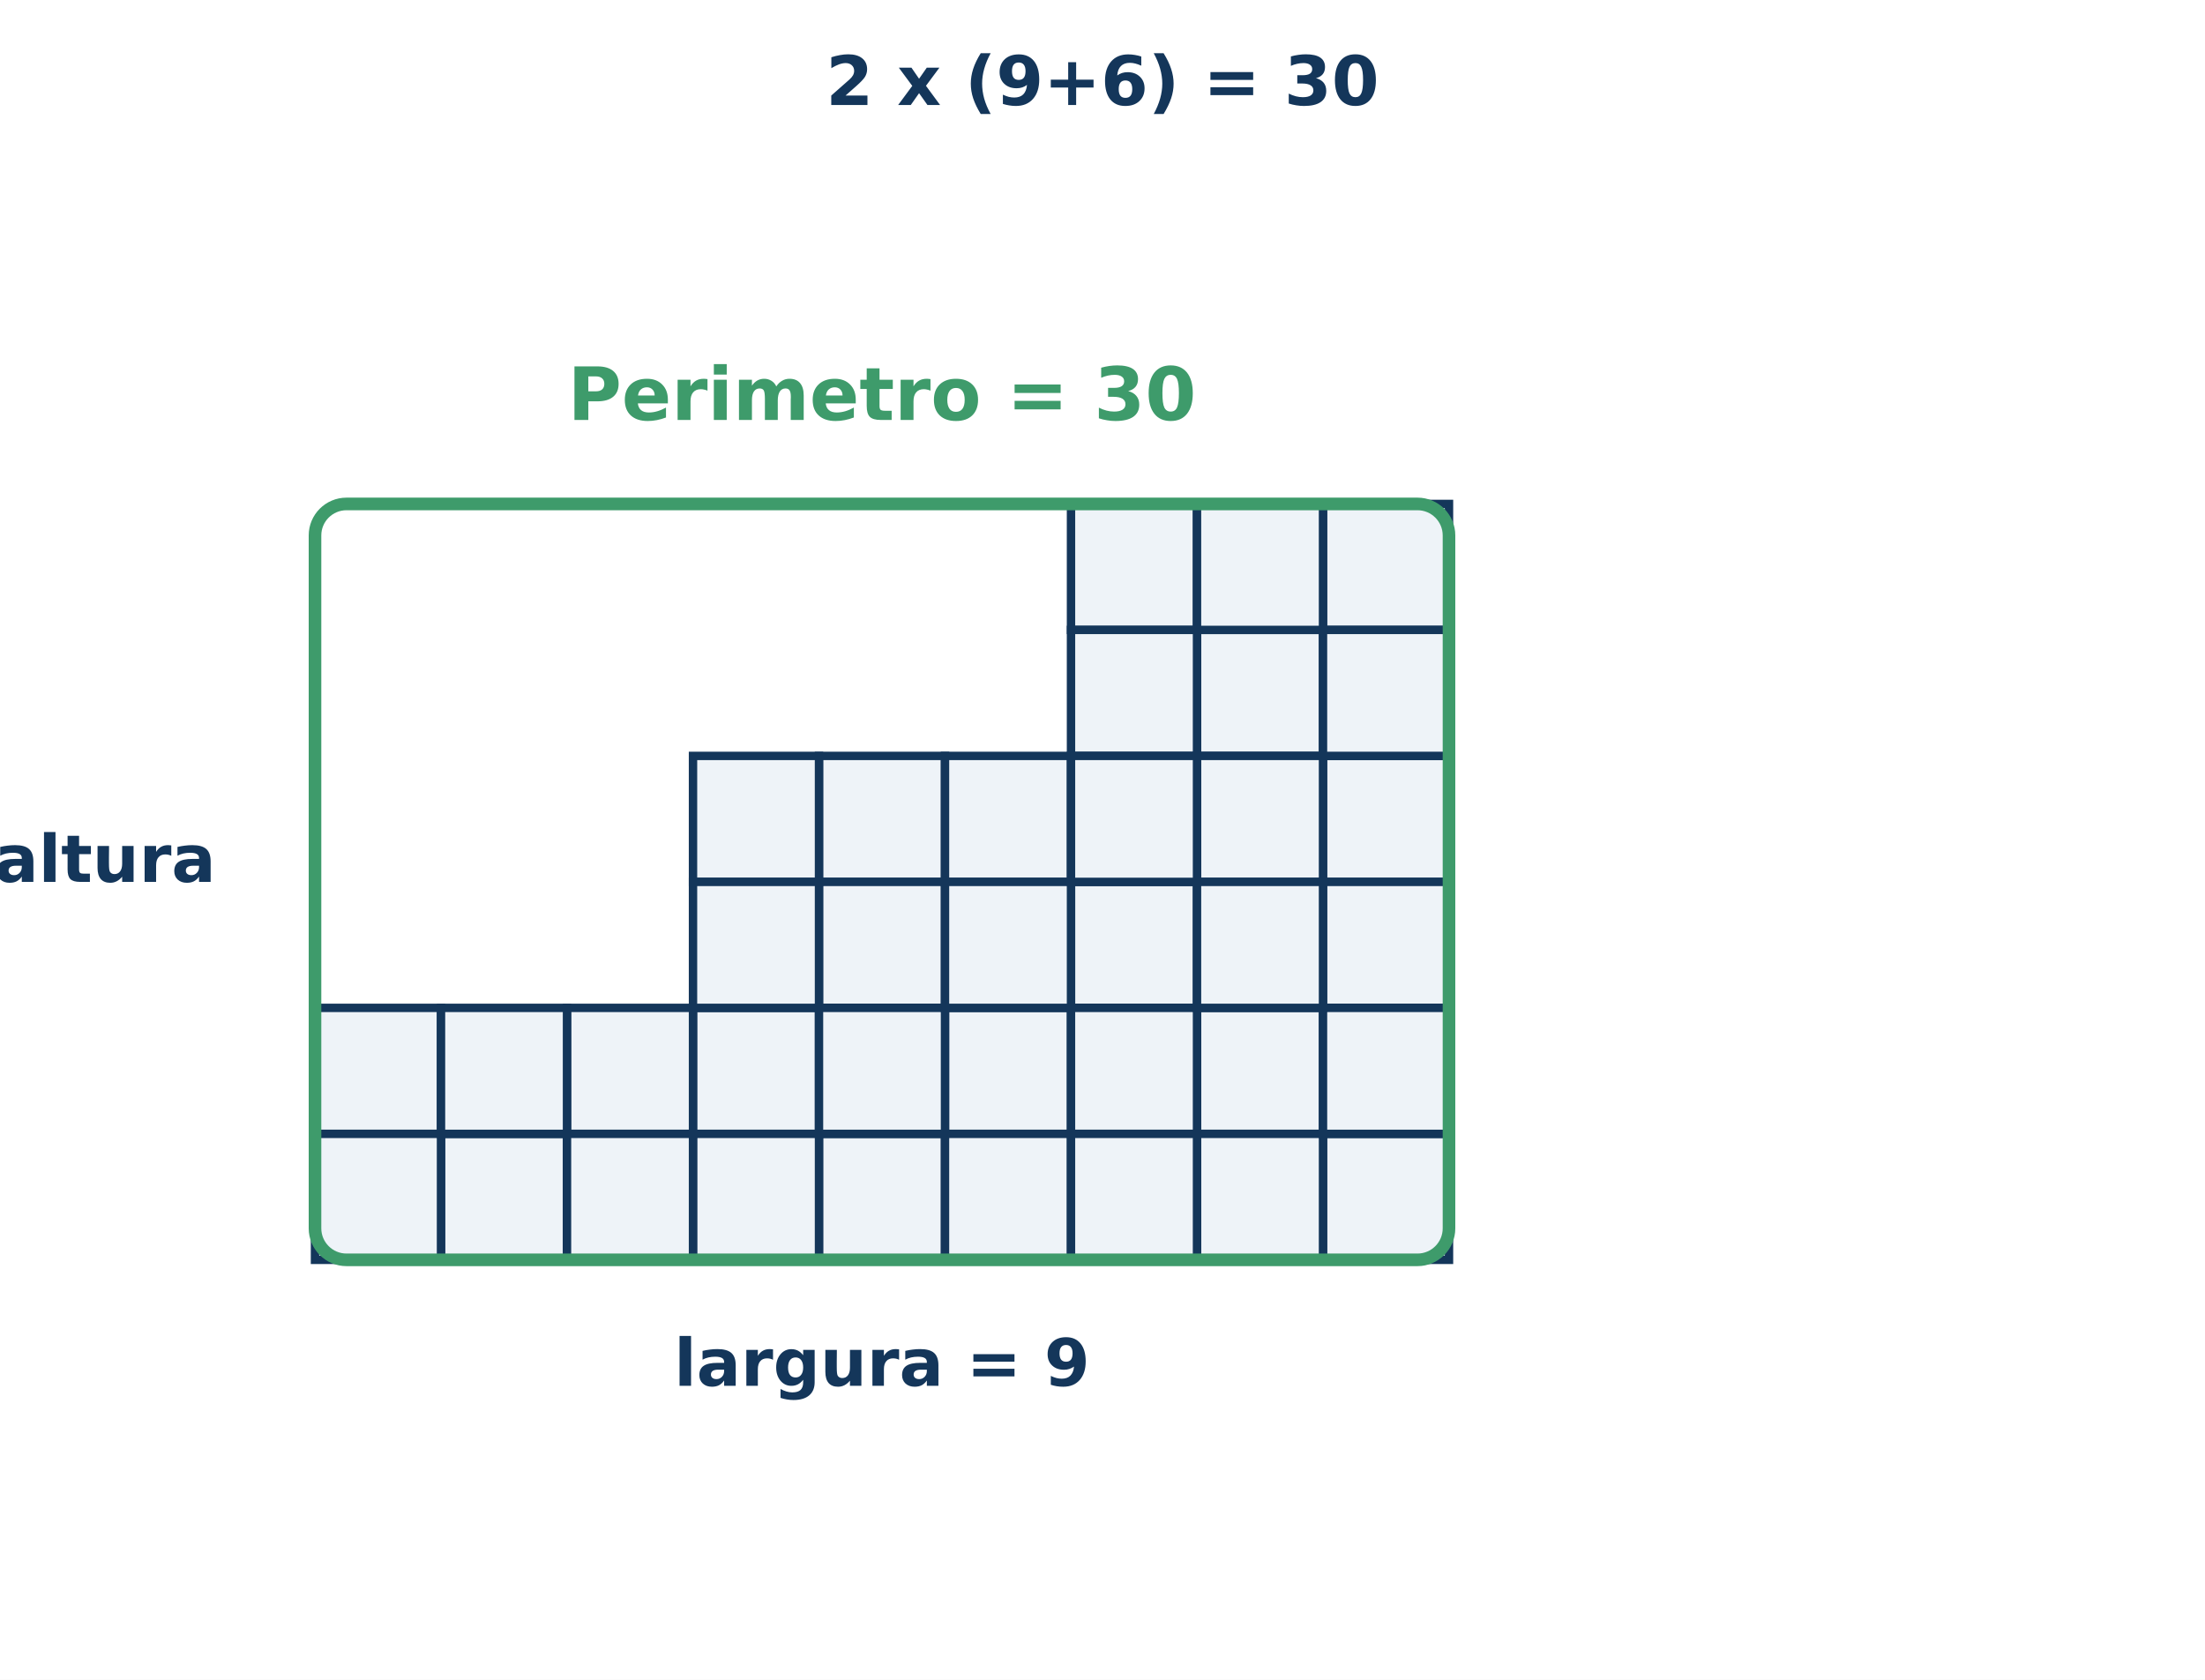
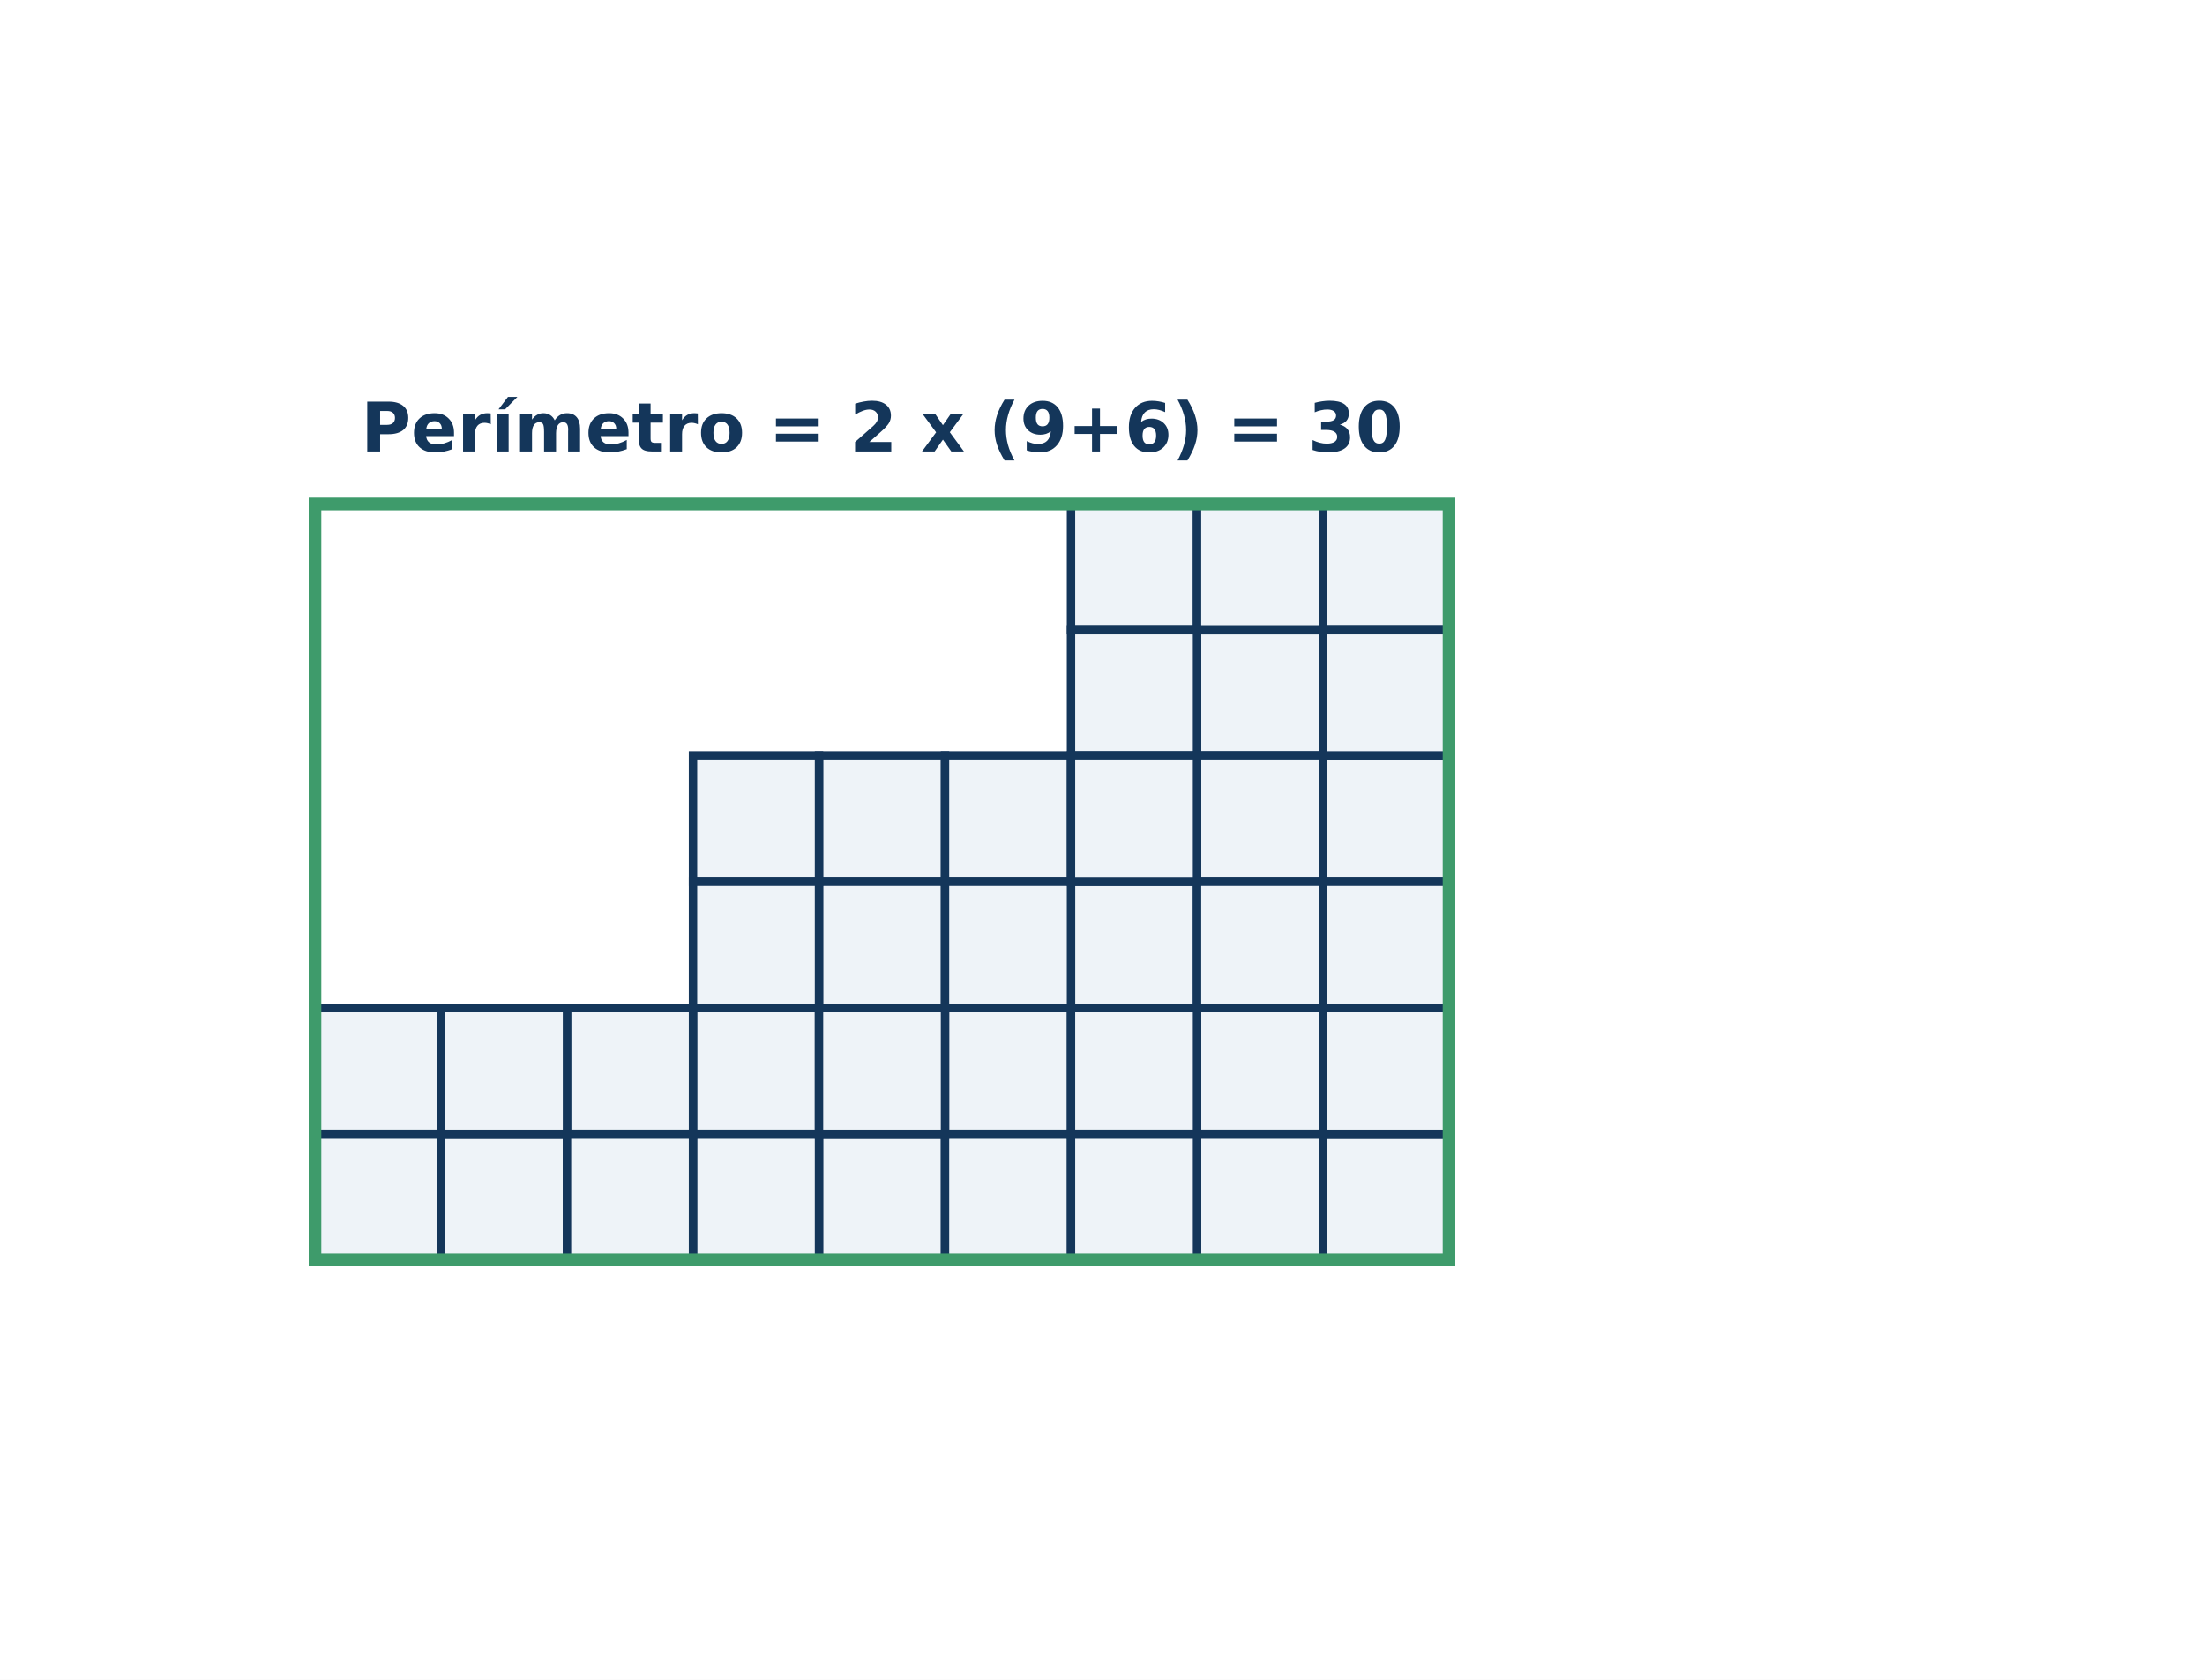
- <svg xmlns="http://www.w3.org/2000/svg" viewBox="0 0 420 320">
-   <rect width="420" height="320" fill="white" />
-   <text x="210.0" y="20" font-family="DejaVu Sans" font-size="13" font-weight="bold" fill="#14365A" text-anchor="middle">2 x (9+6) = 30</text>
-   <rect x="156" y="216" width="24" height="24" rx="0" fill="#EEF3F8" stroke="#14365A" stroke-width="1.6" />
-   <rect x="156" y="144" width="24" height="24" rx="0" fill="#EEF3F8" stroke="#14365A" stroke-width="1.6" />
-   <rect x="132" y="192" width="24" height="24" rx="0" fill="#EEF3F8" stroke="#14365A" stroke-width="1.6" />
-   <rect x="180" y="192" width="24" height="24" rx="0" fill="#EEF3F8" stroke="#14365A" stroke-width="1.6" />
-   <rect x="252" y="216" width="24" height="24" rx="0" fill="#EEF3F8" stroke="#14365A" stroke-width="1.6" />
-   <rect x="252" y="144" width="24" height="24" rx="0" fill="#EEF3F8" stroke="#14365A" stroke-width="1.6" />
-   <rect x="84" y="216" width="24" height="24" rx="0" fill="#EEF3F8" stroke="#14365A" stroke-width="1.6" />
-   <rect x="228" y="120" width="24" height="24" rx="0" fill="#EEF3F8" stroke="#14365A" stroke-width="1.6" />
-   <rect x="204" y="168" width="24" height="24" rx="0" fill="#EEF3F8" stroke="#14365A" stroke-width="1.6" />
-   <rect x="228" y="192" width="24" height="24" rx="0" fill="#EEF3F8" stroke="#14365A" stroke-width="1.6" />
-   <rect x="204" y="96" width="24" height="24" rx="0" fill="#EEF3F8" stroke="#14365A" stroke-width="1.6" />
-   <rect x="156" y="168" width="24" height="24" rx="0" fill="#EEF3F8" stroke="#14365A" stroke-width="1.6" />
-   <rect x="132" y="216" width="24" height="24" rx="0" fill="#EEF3F8" stroke="#14365A" stroke-width="1.6" />
-   <rect x="132" y="144" width="24" height="24" rx="0" fill="#EEF3F8" stroke="#14365A" stroke-width="1.6" />
-   <rect x="180" y="216" width="24" height="24" rx="0" fill="#EEF3F8" stroke="#14365A" stroke-width="1.6" />
-   <rect x="180" y="144" width="24" height="24" rx="0" fill="#EEF3F8" stroke="#14365A" stroke-width="1.6" />
-   <rect x="252" y="168" width="24" height="24" rx="0" fill="#EEF3F8" stroke="#14365A" stroke-width="1.6" />
-   <rect x="252" y="96" width="24" height="24" rx="0" fill="#EEF3F8" stroke="#14365A" stroke-width="1.6" />
-   <rect x="60" y="192" width="24" height="24" rx="0" fill="#EEF3F8" stroke="#14365A" stroke-width="1.6" />
-   <rect x="108" y="192" width="24" height="24" rx="0" fill="#EEF3F8" stroke="#14365A" stroke-width="1.6" />
-   <rect x="204" y="192" width="24" height="24" rx="0" fill="#EEF3F8" stroke="#14365A" stroke-width="1.6" />
-   <rect x="228" y="216" width="24" height="24" rx="0" fill="#EEF3F8" stroke="#14365A" stroke-width="1.6" />
-   <rect x="204" y="120" width="24" height="24" rx="0" fill="#EEF3F8" stroke="#14365A" stroke-width="1.6" />
-   <rect x="228" y="144" width="24" height="24" rx="0" fill="#EEF3F8" stroke="#14365A" stroke-width="1.6" />
-   <rect x="132" y="168" width="24" height="24" rx="0" fill="#EEF3F8" stroke="#14365A" stroke-width="1.6" />
-   <rect x="156" y="192" width="24" height="24" rx="0" fill="#EEF3F8" stroke="#14365A" stroke-width="1.6" />
-   <rect x="180" y="168" width="24" height="24" rx="0" fill="#EEF3F8" stroke="#14365A" stroke-width="1.6" />
-   <rect x="252" y="120" width="24" height="24" rx="0" fill="#EEF3F8" stroke="#14365A" stroke-width="1.6" />
-   <rect x="60" y="216" width="24" height="24" rx="0" fill="#EEF3F8" stroke="#14365A" stroke-width="1.6" />
-   <rect x="252" y="192" width="24" height="24" rx="0" fill="#EEF3F8" stroke="#14365A" stroke-width="1.6" />
-   <rect x="84" y="192" width="24" height="24" rx="0" fill="#EEF3F8" stroke="#14365A" stroke-width="1.6" />
-   <rect x="108" y="216" width="24" height="24" rx="0" fill="#EEF3F8" stroke="#14365A" stroke-width="1.6" />
-   <rect x="228" y="168" width="24" height="24" rx="0" fill="#EEF3F8" stroke="#14365A" stroke-width="1.6" />
-   <rect x="204" y="216" width="24" height="24" rx="0" fill="#EEF3F8" stroke="#14365A" stroke-width="1.6" />
-   <rect x="228" y="96" width="24" height="24" rx="0" fill="#EEF3F8" stroke="#14365A" stroke-width="1.6" />
-   <rect x="204" y="144" width="24" height="24" rx="0" fill="#EEF3F8" stroke="#14365A" stroke-width="1.6" />
-   <rect x="60" y="96" width="216" height="144" rx="6" fill="none" stroke="#3E9B6B" stroke-width="2.4" />
-   <text x="168.0" y="264" font-family="DejaVu Sans" font-size="12.5" font-weight="bold" fill="#14365A" text-anchor="middle">largura = 9</text>
-   <text x="20" y="168" font-family="DejaVu Sans" font-size="12.5" font-weight="bold" fill="#14365A" text-anchor="middle">altura</text>
-   <text x="168.0" y="80" font-family="DejaVu Sans" font-size="14" font-weight="bold" fill="#3E9B6B" text-anchor="middle">Perimetro = 30</text>
+ <svg xmlns="http://www.w3.org/2000/svg" viewBox="0 0 420 320" version="1.1" id="svg40">
+   <defs id="defs40" />
+   <rect width="420" height="320" fill="white" id="rect1" />
+   <text x="168" y="86" font-family="'DejaVu Sans'" font-size="13px" font-weight="bold" fill="#14365a" text-anchor="middle" id="text1">Perímetro = 2 x (9+6) = 30</text>
+   <rect x="156" y="216" width="24" height="24" rx="0" fill="#EEF3F8" stroke="#14365A" stroke-width="1.6" id="rect2" />
+   <rect x="156" y="144" width="24" height="24" rx="0" fill="#EEF3F8" stroke="#14365A" stroke-width="1.6" id="rect3" />
+   <rect x="132" y="192" width="24" height="24" rx="0" fill="#EEF3F8" stroke="#14365A" stroke-width="1.6" id="rect4" />
+   <rect x="180" y="192" width="24" height="24" rx="0" fill="#EEF3F8" stroke="#14365A" stroke-width="1.6" id="rect5" />
+   <rect x="252" y="216" width="24" height="24" rx="0" fill="#EEF3F8" stroke="#14365A" stroke-width="1.6" id="rect6" />
+   <rect x="252" y="144" width="24" height="24" rx="0" fill="#EEF3F8" stroke="#14365A" stroke-width="1.6" id="rect7" />
+   <rect x="84" y="216" width="24" height="24" rx="0" fill="#EEF3F8" stroke="#14365A" stroke-width="1.6" id="rect8" />
+   <rect x="228" y="120" width="24" height="24" rx="0" fill="#EEF3F8" stroke="#14365A" stroke-width="1.6" id="rect9" />
+   <rect x="204" y="168" width="24" height="24" rx="0" fill="#EEF3F8" stroke="#14365A" stroke-width="1.6" id="rect10" />
+   <rect x="228" y="192" width="24" height="24" rx="0" fill="#EEF3F8" stroke="#14365A" stroke-width="1.6" id="rect11" />
+   <rect x="204" y="96" width="24" height="24" rx="0" fill="#EEF3F8" stroke="#14365A" stroke-width="1.6" id="rect12" />
+   <rect x="156" y="168" width="24" height="24" rx="0" fill="#EEF3F8" stroke="#14365A" stroke-width="1.6" id="rect13" />
+   <rect x="132" y="216" width="24" height="24" rx="0" fill="#EEF3F8" stroke="#14365A" stroke-width="1.6" id="rect14" />
+   <rect x="132" y="144" width="24" height="24" rx="0" fill="#EEF3F8" stroke="#14365A" stroke-width="1.6" id="rect15" />
+   <rect x="180" y="216" width="24" height="24" rx="0" fill="#EEF3F8" stroke="#14365A" stroke-width="1.6" id="rect16" />
+   <rect x="180" y="144" width="24" height="24" rx="0" fill="#EEF3F8" stroke="#14365A" stroke-width="1.6" id="rect17" />
+   <rect x="252" y="168" width="24" height="24" rx="0" fill="#EEF3F8" stroke="#14365A" stroke-width="1.6" id="rect18" />
+   <rect x="252" y="96" width="24" height="24" rx="0" fill="#EEF3F8" stroke="#14365A" stroke-width="1.6" id="rect19" />
+   <rect x="60" y="192" width="24" height="24" rx="0" fill="#EEF3F8" stroke="#14365A" stroke-width="1.6" id="rect20" />
+   <rect x="108" y="192" width="24" height="24" rx="0" fill="#EEF3F8" stroke="#14365A" stroke-width="1.6" id="rect21" />
+   <rect x="204" y="192" width="24" height="24" rx="0" fill="#EEF3F8" stroke="#14365A" stroke-width="1.6" id="rect22" />
+   <rect x="228" y="216" width="24" height="24" rx="0" fill="#EEF3F8" stroke="#14365A" stroke-width="1.6" id="rect23" />
+   <rect x="204" y="120" width="24" height="24" rx="0" fill="#EEF3F8" stroke="#14365A" stroke-width="1.6" id="rect24" />
+   <rect x="228" y="144" width="24" height="24" rx="0" fill="#EEF3F8" stroke="#14365A" stroke-width="1.6" id="rect25" />
+   <rect x="132" y="168" width="24" height="24" rx="0" fill="#EEF3F8" stroke="#14365A" stroke-width="1.6" id="rect26" />
+   <rect x="156" y="192" width="24" height="24" rx="0" fill="#EEF3F8" stroke="#14365A" stroke-width="1.6" id="rect27" />
+   <rect x="180" y="168" width="24" height="24" rx="0" fill="#EEF3F8" stroke="#14365A" stroke-width="1.6" id="rect28" />
+   <rect x="252" y="120" width="24" height="24" rx="0" fill="#EEF3F8" stroke="#14365A" stroke-width="1.6" id="rect29" />
+   <rect x="60" y="216" width="24" height="24" rx="0" fill="#EEF3F8" stroke="#14365A" stroke-width="1.6" id="rect30" />
+   <rect x="252" y="192" width="24" height="24" rx="0" fill="#EEF3F8" stroke="#14365A" stroke-width="1.6" id="rect31" />
+   <rect x="84" y="192" width="24" height="24" rx="0" fill="#EEF3F8" stroke="#14365A" stroke-width="1.6" id="rect32" />
+   <rect x="108" y="216" width="24" height="24" rx="0" fill="#EEF3F8" stroke="#14365A" stroke-width="1.6" id="rect33" />
+   <rect x="228" y="168" width="24" height="24" rx="0" fill="#EEF3F8" stroke="#14365A" stroke-width="1.6" id="rect34" />
+   <rect x="204" y="216" width="24" height="24" rx="0" fill="#EEF3F8" stroke="#14365A" stroke-width="1.6" id="rect35" />
+   <rect x="228" y="96" width="24" height="24" rx="0" fill="#EEF3F8" stroke="#14365A" stroke-width="1.6" id="rect36" />
+   <rect x="204" y="144" width="24" height="24" rx="0" fill="#EEF3F8" stroke="#14365A" stroke-width="1.6" id="rect37" />
+   <rect x="60" y="96" width="216" height="144" rx="0" fill="none" stroke="#3e9b6b" stroke-width="2.4" id="rect38" />
</svg>
